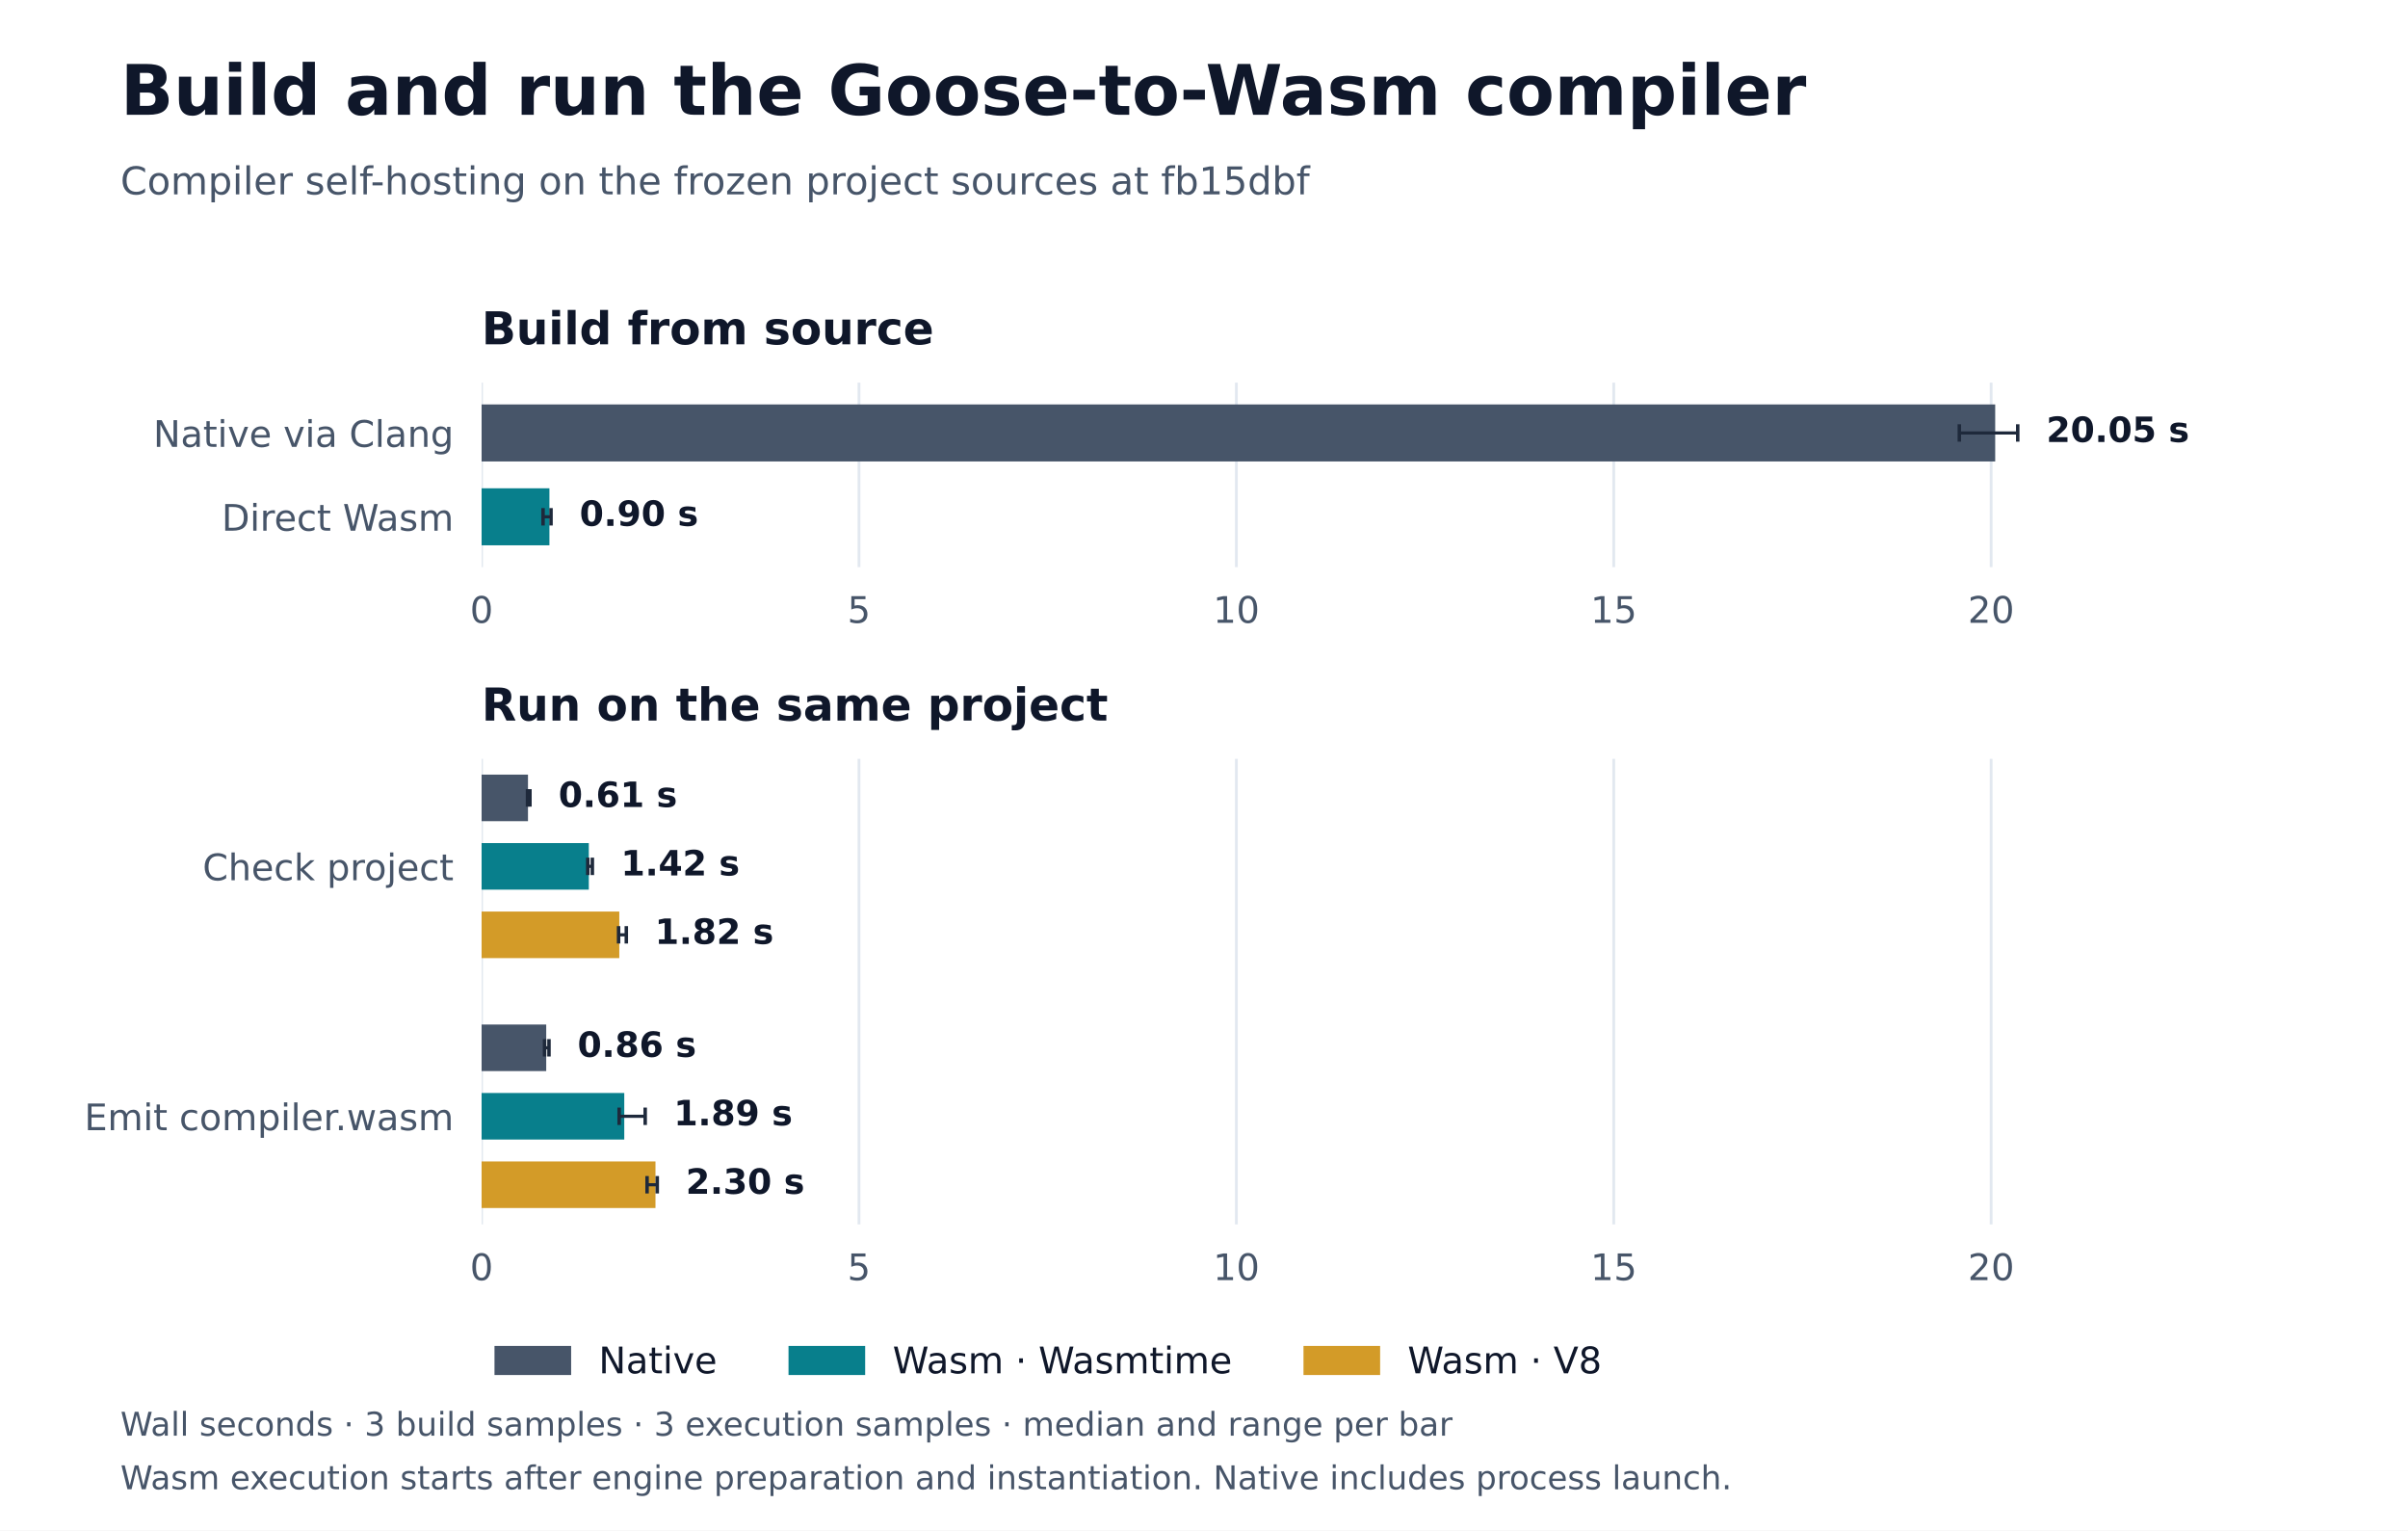
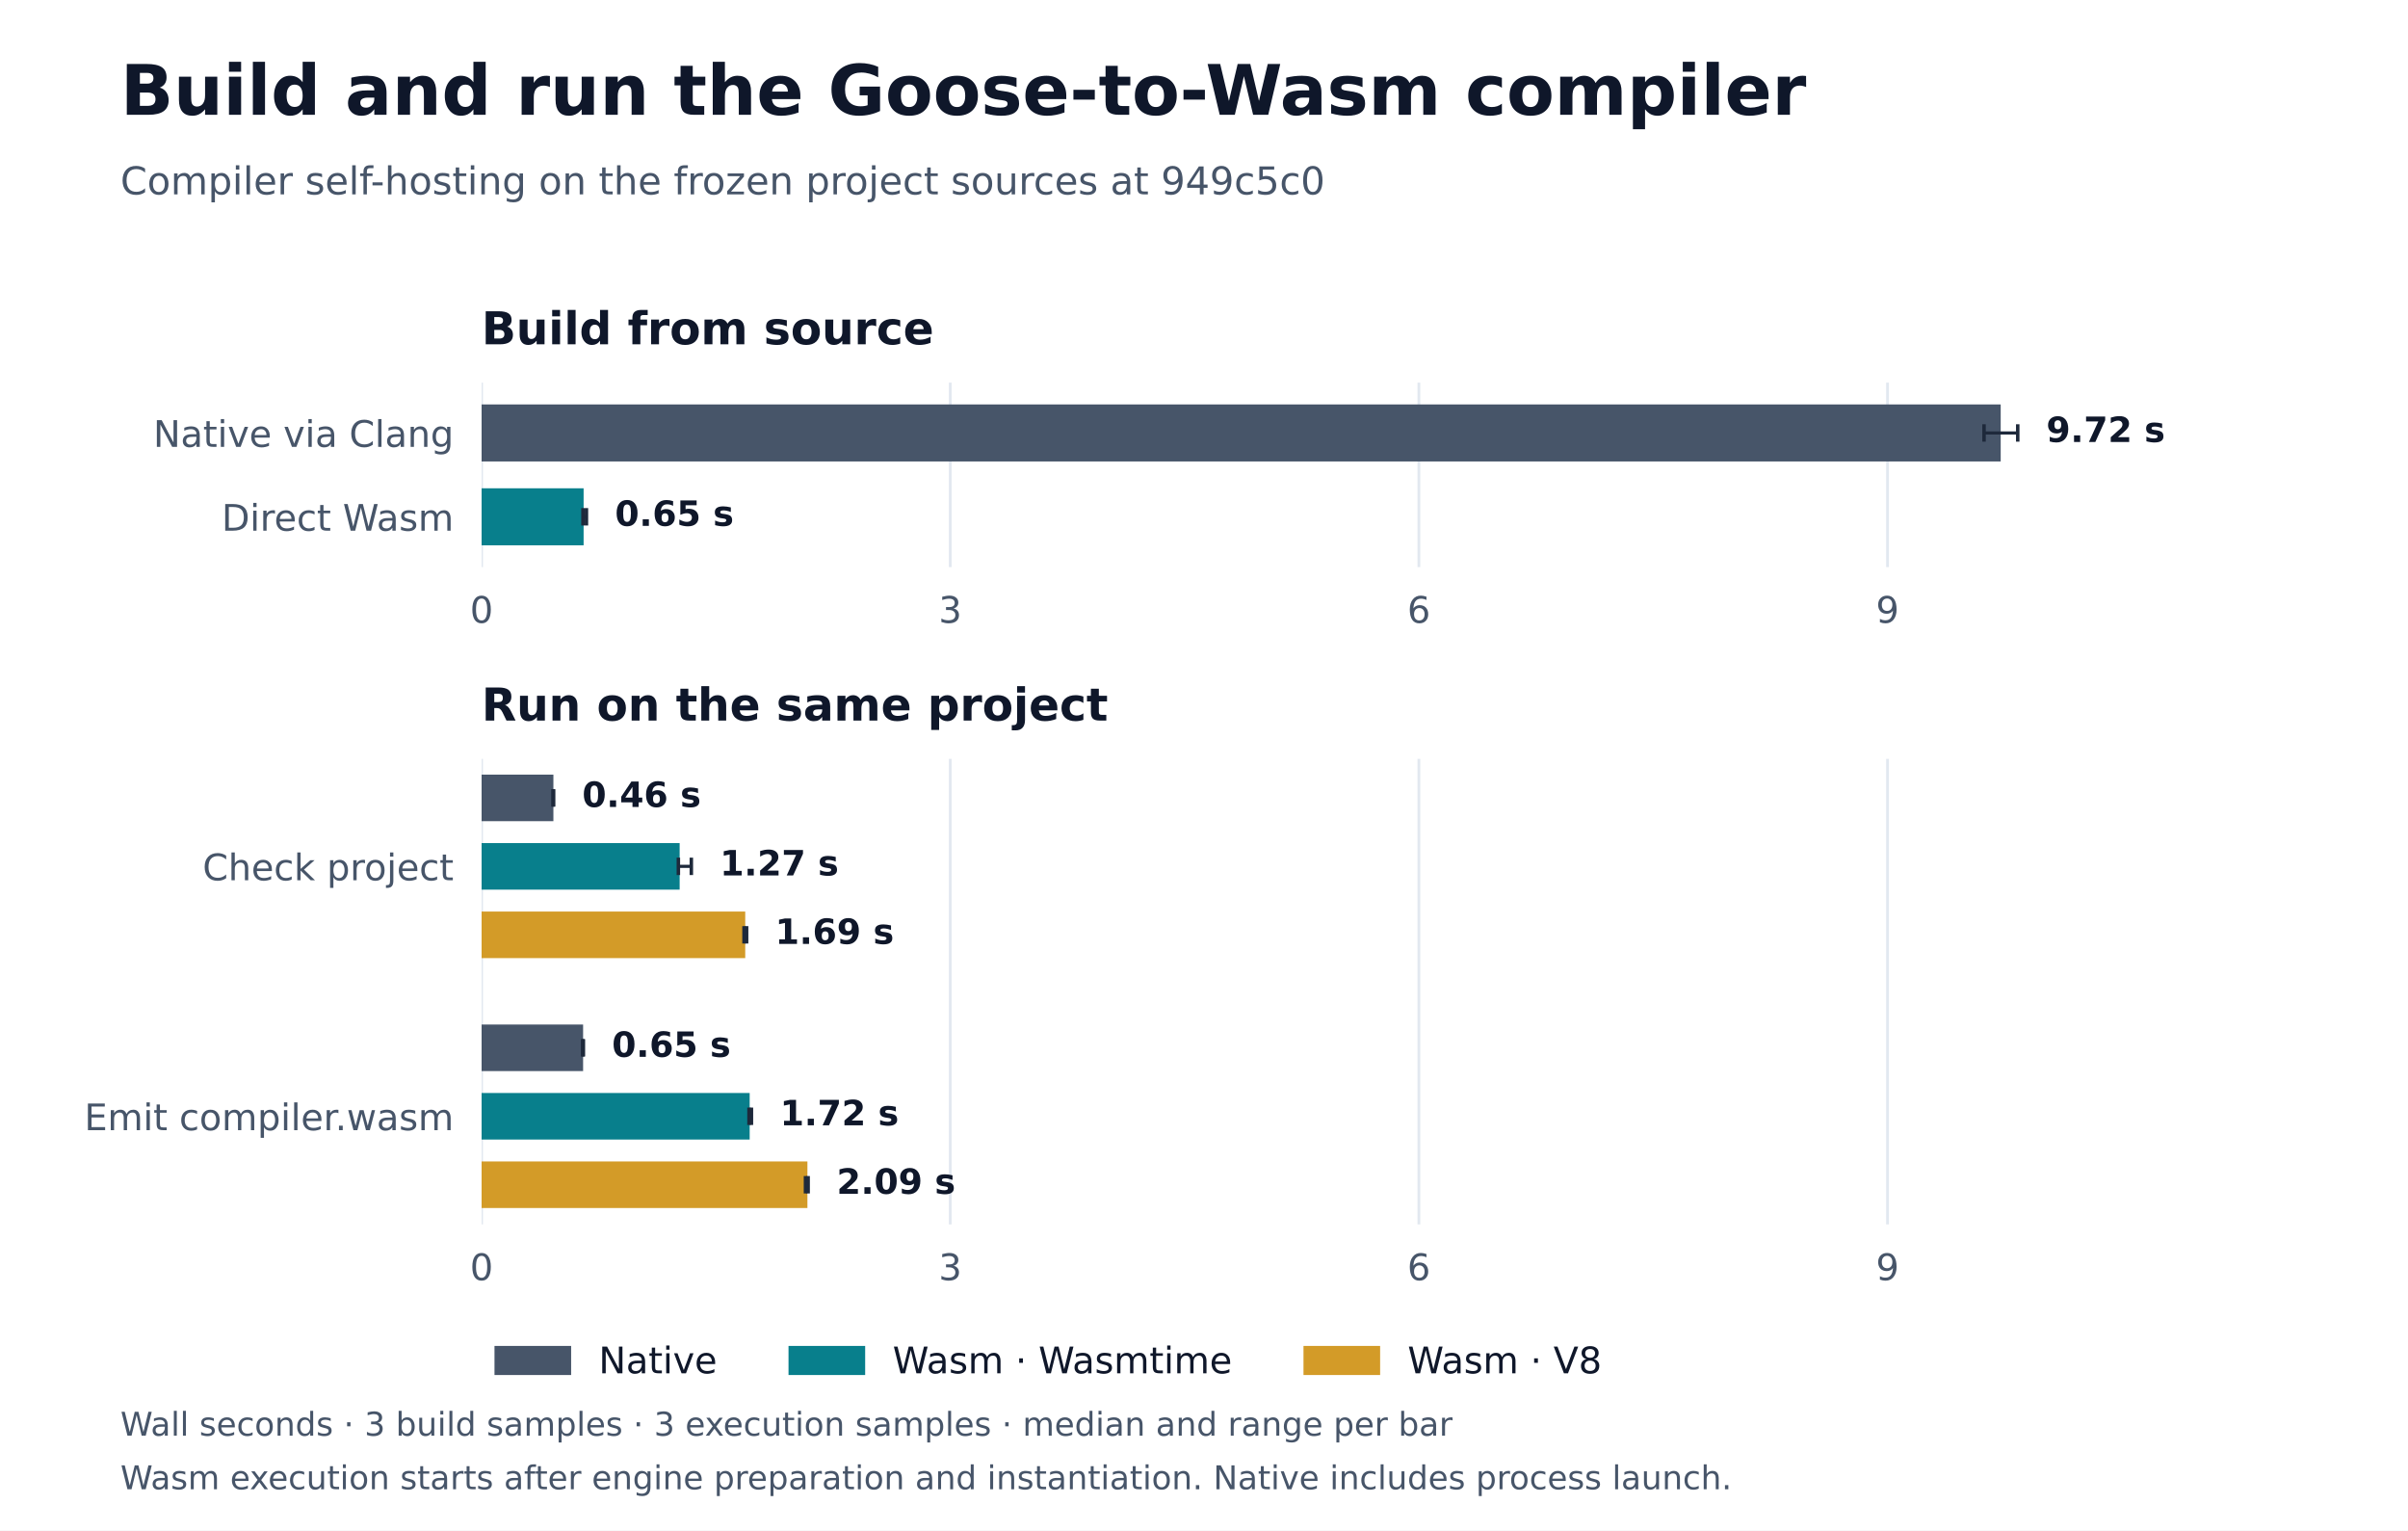
<svg xmlns="http://www.w3.org/2000/svg" xmlns:xlink="http://www.w3.org/1999/xlink" width="691.2pt" height="439.2pt" viewBox="0 0 691.2 439.2" version="1.1">
  <defs>
    <style type="text/css">*{stroke-linejoin: round; stroke-linecap: butt}</style>
  </defs>
  <g id="figure_1">
    <g id="patch_1">
      <path d="M 0 439.2 L 691.2 439.2 L 691.2 0 L 0 0 z " style="fill: #ffffff" />
    </g>
    <g id="axes_1">
      <g id="patch_2">
        <path d="M 138.24 162.735 L 649.728 162.735 L 649.728 109.8 L 138.24 109.8 z " style="fill: #ffffff" />
      </g>
      <g id="matplotlib.axis_1">
        <g id="xtick_1">
          <g id="line2d_1">
            <path d="M 138.24 162.735 L 138.24 109.8 " clip-path="url(#p8ee280f286)" style="fill: none; stroke: #e2e8f0; stroke-width: 0.8; stroke-linecap: square" />
          </g>
          <g id="line2d_2" />
          <g id="text_1">
            <text style="font-size: 10.5px; font-family: 'DejaVu Sans'; text-anchor: middle; fill: #475569" x="138.24" y="178.713" transform="rotate(-0 138.24 178.7125)">0</text>
          </g>
        </g>
        <g id="xtick_2">
          <g id="line2d_3">
-             <path d="M 246.565 162.735 L 246.565 109.8 " clip-path="url(#p8ee280f286)" style="fill: none; stroke: #e2e8f0; stroke-width: 0.8; stroke-linecap: square" />
+             <path d="M 272.761 162.735 L 272.761 109.8 " clip-path="url(#p8ee280f286)" style="fill: none; stroke: #e2e8f0; stroke-width: 0.8; stroke-linecap: square" />
          </g>
          <g id="line2d_4" />
          <g id="text_2">
-             <text style="font-size: 10.5px; font-family: 'DejaVu Sans'; text-anchor: middle; fill: #475569" x="246.565" y="178.713" transform="rotate(-0 246.5648 178.7125)">5</text>
+             <text style="font-size: 10.5px; font-family: 'DejaVu Sans'; text-anchor: middle; fill: #475569" x="272.761" y="178.713" transform="rotate(-0 272.7606 178.7125)">3</text>
          </g>
        </g>
        <g id="xtick_3">
          <g id="line2d_5">
-             <path d="M 354.89 162.735 L 354.89 109.8 " clip-path="url(#p8ee280f286)" style="fill: none; stroke: #e2e8f0; stroke-width: 0.8; stroke-linecap: square" />
+             <path d="M 407.281 162.735 L 407.281 109.8 " clip-path="url(#p8ee280f286)" style="fill: none; stroke: #e2e8f0; stroke-width: 0.8; stroke-linecap: square" />
          </g>
          <g id="line2d_6" />
          <g id="text_3">
-             <text style="font-size: 10.5px; font-family: 'DejaVu Sans'; text-anchor: middle; fill: #475569" x="354.89" y="178.713" transform="rotate(-0 354.8897 178.7125)">10</text>
+             <text style="font-size: 10.5px; font-family: 'DejaVu Sans'; text-anchor: middle; fill: #475569" x="407.281" y="178.713" transform="rotate(-0 407.2813 178.7125)">6</text>
          </g>
        </g>
        <g id="xtick_4">
          <g id="line2d_7">
-             <path d="M 463.215 162.735 L 463.215 109.8 " clip-path="url(#p8ee280f286)" style="fill: none; stroke: #e2e8f0; stroke-width: 0.8; stroke-linecap: square" />
+             <path d="M 541.802 162.735 L 541.802 109.8 " clip-path="url(#p8ee280f286)" style="fill: none; stroke: #e2e8f0; stroke-width: 0.8; stroke-linecap: square" />
          </g>
          <g id="line2d_8" />
          <g id="text_4">
-             <text style="font-size: 10.5px; font-family: 'DejaVu Sans'; text-anchor: middle; fill: #475569" x="463.215" y="178.713" transform="rotate(-0 463.2145 178.7125)">15</text>
-           </g>
-         </g>
-         <g id="xtick_5">
-           <g id="line2d_9">
-             <path d="M 571.539 162.735 L 571.539 109.8 " clip-path="url(#p8ee280f286)" style="fill: none; stroke: #e2e8f0; stroke-width: 0.8; stroke-linecap: square" />
-           </g>
-           <g id="line2d_10" />
-           <g id="text_5">
-             <text style="font-size: 10.5px; font-family: 'DejaVu Sans'; text-anchor: middle; fill: #475569" x="571.539" y="178.713" transform="rotate(-0 571.5394 178.7125)">20</text>
+             <text style="font-size: 10.5px; font-family: 'DejaVu Sans'; text-anchor: middle; fill: #475569" x="541.802" y="178.713" transform="rotate(-0 541.8019 178.7125)">9</text>
          </g>
        </g>
      </g>
      <g id="matplotlib.axis_2">
        <g id="ytick_1">
-           <g id="line2d_11" />
+           <g id="line2d_9" />
+           <g id="text_5">
+             <text style="font-size: 10.5px; font-family: 'DejaVu Sans'; text-anchor: end; fill: #475569" x="130.24" y="128.226" transform="rotate(-0 130.24 128.226)">Native via Clang</text>
+           </g>
+         </g>
+         <g id="ytick_2">
+           <g id="line2d_10" />
          <g id="text_6">
-             <text style="font-size: 10.5px; font-family: 'DejaVu Sans'; text-anchor: end; fill: #475569" x="130.24" y="128.226" transform="rotate(-0 130.24 128.226)">Native via Clang</text>
-           </g>
-         </g>
-         <g id="ytick_2">
-           <g id="line2d_12" />
-           <g id="text_7">
            <text style="font-size: 10.5px; font-family: 'DejaVu Sans'; text-anchor: end; fill: #475569" x="130.24" y="152.287" transform="rotate(-0 130.24 152.2874)">Direct Wasm</text>
          </g>
        </g>
      </g>
      <g id="patch_3">
-         <path d="M 138.24 116.056 L 572.708 116.056 L 572.708 132.418 L 138.24 132.418 z " clip-path="url(#p8ee280f286)" style="fill: #475569" />
+         <path d="M 138.24 116.056 L 574.286 116.056 L 574.286 132.418 L 138.24 132.418 z " clip-path="url(#p8ee280f286)" style="fill: #475569" />
      </g>
      <g id="patch_4">
-         <path d="M 138.24 140.117 L 157.709 140.117 L 157.709 156.479 L 138.24 156.479 z " clip-path="url(#p8ee280f286)" style="fill: #087f8c" />
+         <path d="M 138.24 140.117 L 167.521 140.117 L 167.521 156.479 L 138.24 156.479 z " clip-path="url(#p8ee280f286)" style="fill: #087f8c" />
      </g>
      <g id="LineCollection_1">
-         <path d="M 562.411 124.237 L 579.178 124.237 " clip-path="url(#p8ee280f286)" style="fill: none; stroke: #1e293b; stroke-width: 0.9" />
-       </g>
-       <g id="line2d_13">
+         <path d="M 569.503 124.237 L 579.178 124.237 " clip-path="url(#p8ee280f286)" style="fill: none; stroke: #1e293b; stroke-width: 0.9" />
+       </g>
+       <g id="line2d_11">
        <defs>
          <path id="m0acf684bec" d="M 0 2.5 L 0 -2.5 " style="stroke: #1e293b" />
        </defs>
        <g clip-path="url(#p8ee280f286)">
-           <use xlink:href="#m0acf684bec" x="562.411" y="124.237" style="fill: #1f77b4; stroke: #1e293b" />
+           <use xlink:href="#m0acf684bec" x="569.503" y="124.237" style="fill: #1f77b4; stroke: #1e293b" />
+         </g>
+       </g>
+       <g id="line2d_12">
+         <g clip-path="url(#p8ee280f286)">
+           <use xlink:href="#m0acf684bec" x="579.178" y="124.237" style="fill: #1f77b4; stroke: #1e293b" />
+         </g>
+       </g>
+       <g id="LineCollection_2">
+         <path d="M 167.337 148.298 L 168.331 148.298 " clip-path="url(#p8ee280f286)" style="fill: none; stroke: #1e293b; stroke-width: 0.9" />
+       </g>
+       <g id="line2d_13">
+         <g clip-path="url(#p8ee280f286)">
+           <use xlink:href="#m0acf684bec" x="167.337" y="148.298" style="fill: #1f77b4; stroke: #1e293b" />
        </g>
      </g>
      <g id="line2d_14">
        <g clip-path="url(#p8ee280f286)">
-           <use xlink:href="#m0acf684bec" x="579.178" y="124.237" style="fill: #1f77b4; stroke: #1e293b" />
-         </g>
-       </g>
-       <g id="LineCollection_2">
-         <path d="M 155.88 148.298 L 158.166 148.298 " clip-path="url(#p8ee280f286)" style="fill: none; stroke: #1e293b; stroke-width: 0.9" />
-       </g>
-       <g id="line2d_15">
-         <g clip-path="url(#p8ee280f286)">
-           <use xlink:href="#m0acf684bec" x="155.88" y="148.298" style="fill: #1f77b4; stroke: #1e293b" />
-         </g>
-       </g>
-       <g id="line2d_16">
-         <g clip-path="url(#p8ee280f286)">
-           <use xlink:href="#m0acf684bec" x="158.166" y="148.298" style="fill: #1f77b4; stroke: #1e293b" />
-         </g>
+           <use xlink:href="#m0acf684bec" x="168.331" y="148.298" style="fill: #1f77b4; stroke: #1e293b" />
+         </g>
+       </g>
+       <g id="text_7">
+         <text style="font-weight: 700; font-size: 10px; font-family: 'DejaVu Sans'; text-anchor: start; fill: #0f172a" x="587.362" y="126.834" transform="rotate(-0 587.3617 126.8345)">9.72 s</text>
      </g>
      <g id="text_8">
-         <text style="font-weight: 700; font-size: 10px; font-family: 'DejaVu Sans'; text-anchor: start; fill: #0f172a" x="587.362" y="126.834" transform="rotate(-0 587.3617 126.8345)">20.05 s</text>
+         <text style="font-weight: 700; font-size: 10px; font-family: 'DejaVu Sans'; text-anchor: start; fill: #0f172a" x="176.515" y="150.896" transform="rotate(-0 176.5149 150.8958)">0.65 s</text>
      </g>
      <g id="text_9">
-         <text style="font-weight: 700; font-size: 10px; font-family: 'DejaVu Sans'; text-anchor: start; fill: #0f172a" x="166.35" y="150.896" transform="rotate(-0 166.3496 150.8958)">0.90 s</text>
-       </g>
-       <g id="text_10">
        <text style="font-weight: 700; font-size: 13px; font-family: 'DejaVu Sans'; text-anchor: start; fill: #0f172a" x="138.24" y="98.8" transform="rotate(-0 138.24 98.8)">Build from source</text>
      </g>
    </g>
    <g id="axes_2">
      <g id="patch_5">
        <path d="M 138.24 351.36 L 649.728 351.36 L 649.728 217.762 L 138.24 217.762 z " style="fill: #ffffff" />
      </g>
      <g id="matplotlib.axis_3">
+         <g id="xtick_5">
+           <g id="line2d_15">
+             <path d="M 138.24 351.36 L 138.24 217.762 " clip-path="url(#p224face17b)" style="fill: none; stroke: #e2e8f0; stroke-width: 0.8; stroke-linecap: square" />
+           </g>
+           <g id="line2d_16" />
+           <g id="text_10">
+             <text style="font-size: 10.5px; font-family: 'DejaVu Sans'; text-anchor: middle; fill: #475569" x="138.24" y="367.338" transform="rotate(-0 138.24 367.3375)">0</text>
+           </g>
+         </g>
        <g id="xtick_6">
          <g id="line2d_17">
-             <path d="M 138.24 351.36 L 138.24 217.762 " clip-path="url(#p224face17b)" style="fill: none; stroke: #e2e8f0; stroke-width: 0.8; stroke-linecap: square" />
+             <path d="M 272.761 351.36 L 272.761 217.762 " clip-path="url(#p224face17b)" style="fill: none; stroke: #e2e8f0; stroke-width: 0.8; stroke-linecap: square" />
          </g>
          <g id="line2d_18" />
          <g id="text_11">
-             <text style="font-size: 10.5px; font-family: 'DejaVu Sans'; text-anchor: middle; fill: #475569" x="138.24" y="367.338" transform="rotate(-0 138.24 367.3375)">0</text>
+             <text style="font-size: 10.5px; font-family: 'DejaVu Sans'; text-anchor: middle; fill: #475569" x="272.761" y="367.338" transform="rotate(-0 272.7606 367.3375)">3</text>
          </g>
        </g>
        <g id="xtick_7">
          <g id="line2d_19">
-             <path d="M 246.565 351.36 L 246.565 217.762 " clip-path="url(#p224face17b)" style="fill: none; stroke: #e2e8f0; stroke-width: 0.8; stroke-linecap: square" />
+             <path d="M 407.281 351.36 L 407.281 217.762 " clip-path="url(#p224face17b)" style="fill: none; stroke: #e2e8f0; stroke-width: 0.8; stroke-linecap: square" />
          </g>
          <g id="line2d_20" />
          <g id="text_12">
-             <text style="font-size: 10.5px; font-family: 'DejaVu Sans'; text-anchor: middle; fill: #475569" x="246.565" y="367.338" transform="rotate(-0 246.5648 367.3375)">5</text>
+             <text style="font-size: 10.5px; font-family: 'DejaVu Sans'; text-anchor: middle; fill: #475569" x="407.281" y="367.338" transform="rotate(-0 407.2813 367.3375)">6</text>
          </g>
        </g>
        <g id="xtick_8">
          <g id="line2d_21">
-             <path d="M 354.89 351.36 L 354.89 217.762 " clip-path="url(#p224face17b)" style="fill: none; stroke: #e2e8f0; stroke-width: 0.8; stroke-linecap: square" />
+             <path d="M 541.802 351.36 L 541.802 217.762 " clip-path="url(#p224face17b)" style="fill: none; stroke: #e2e8f0; stroke-width: 0.8; stroke-linecap: square" />
          </g>
          <g id="line2d_22" />
          <g id="text_13">
-             <text style="font-size: 10.5px; font-family: 'DejaVu Sans'; text-anchor: middle; fill: #475569" x="354.89" y="367.338" transform="rotate(-0 354.8897 367.3375)">10</text>
-           </g>
-         </g>
-         <g id="xtick_9">
-           <g id="line2d_23">
-             <path d="M 463.215 351.36 L 463.215 217.762 " clip-path="url(#p224face17b)" style="fill: none; stroke: #e2e8f0; stroke-width: 0.8; stroke-linecap: square" />
-           </g>
-           <g id="line2d_24" />
-           <g id="text_14">
-             <text style="font-size: 10.5px; font-family: 'DejaVu Sans'; text-anchor: middle; fill: #475569" x="463.215" y="367.338" transform="rotate(-0 463.2145 367.3375)">15</text>
-           </g>
-         </g>
-         <g id="xtick_10">
-           <g id="line2d_25">
-             <path d="M 571.539 351.36 L 571.539 217.762 " clip-path="url(#p224face17b)" style="fill: none; stroke: #e2e8f0; stroke-width: 0.8; stroke-linecap: square" />
-           </g>
-           <g id="line2d_26" />
-           <g id="text_15">
-             <text style="font-size: 10.5px; font-family: 'DejaVu Sans'; text-anchor: middle; fill: #475569" x="571.539" y="367.338" transform="rotate(-0 571.5394 367.3375)">20</text>
+             <text style="font-size: 10.5px; font-family: 'DejaVu Sans'; text-anchor: middle; fill: #475569" x="541.802" y="367.338" transform="rotate(-0 541.8019 367.3375)">9</text>
          </g>
        </g>
      </g>
      <g id="matplotlib.axis_4">
        <g id="ytick_3">
-           <g id="line2d_27" />
-           <g id="text_16">
+           <g id="line2d_23" />
+           <g id="text_14">
            <text style="font-size: 10.5px; font-family: 'DejaVu Sans'; text-anchor: end; fill: #475569" x="130.24" y="252.597" transform="rotate(-0 130.24 252.5967)">Check project</text>
          </g>
        </g>
        <g id="ytick_4">
-           <g id="line2d_28" />
-           <g id="text_17">
+           <g id="line2d_24" />
+           <g id="text_15">
            <text style="font-size: 10.5px; font-family: 'DejaVu Sans'; text-anchor: end; fill: #475569" x="130.24" y="324.307" transform="rotate(-0 130.24 324.3073)">Emit compiler.wasm</text>
          </g>
        </g>
      </g>
      <g id="patch_6">
-         <path d="M 138.24 222.281 L 151.554 222.281 L 151.554 235.641 L 138.24 235.641 z " clip-path="url(#p224face17b)" style="fill: #475569" />
+         <path d="M 138.24 222.281 L 158.847 222.281 L 158.847 235.641 L 138.24 235.641 z " clip-path="url(#p224face17b)" style="fill: #475569" />
      </g>
      <g id="patch_7">
-         <path d="M 138.24 241.928 L 169.016 241.928 L 169.016 255.287 L 138.24 255.287 z " clip-path="url(#p224face17b)" style="fill: #087f8c" />
+         <path d="M 138.24 241.928 L 195.088 241.928 L 195.088 255.287 L 138.24 255.287 z " clip-path="url(#p224face17b)" style="fill: #087f8c" />
      </g>
      <g id="patch_8">
-         <path d="M 138.24 261.574 L 177.765 261.574 L 177.765 274.934 L 138.24 274.934 z " clip-path="url(#p224face17b)" style="fill: #d39b28" />
+         <path d="M 138.24 261.574 L 213.914 261.574 L 213.914 274.934 L 138.24 274.934 z " clip-path="url(#p224face17b)" style="fill: #d39b28" />
      </g>
      <g id="patch_9">
-         <path d="M 138.24 293.992 L 156.789 293.992 L 156.789 307.351 L 138.24 307.351 z " clip-path="url(#p224face17b)" style="fill: #475569" />
+         <path d="M 138.24 293.992 L 167.376 293.992 L 167.376 307.351 L 138.24 307.351 z " clip-path="url(#p224face17b)" style="fill: #475569" />
      </g>
      <g id="patch_10">
-         <path d="M 138.24 313.638 L 179.191 313.638 L 179.191 326.998 L 138.24 326.998 z " clip-path="url(#p224face17b)" style="fill: #087f8c" />
+         <path d="M 138.24 313.638 L 215.19 313.638 L 215.19 326.998 L 138.24 326.998 z " clip-path="url(#p224face17b)" style="fill: #087f8c" />
      </g>
      <g id="patch_11">
-         <path d="M 138.24 333.285 L 188.149 333.285 L 188.149 346.645 L 138.24 346.645 z " clip-path="url(#p224face17b)" style="fill: #d39b28" />
+         <path d="M 138.24 333.285 L 231.765 333.285 L 231.765 346.645 L 138.24 346.645 z " clip-path="url(#p224face17b)" style="fill: #d39b28" />
      </g>
      <g id="LineCollection_3">
-         <path d="M 151.421 228.961 L 152.116 228.961 " clip-path="url(#p224face17b)" style="fill: none; stroke: #1e293b; stroke-width: 0.9" />
+         <path d="M 158.714 228.961 L 158.919 228.961 " clip-path="url(#p224face17b)" style="fill: none; stroke: #1e293b; stroke-width: 0.9" />
+       </g>
+       <g id="line2d_25">
+         <g clip-path="url(#p224face17b)">
+           <use xlink:href="#m0acf684bec" x="158.714" y="228.961" style="fill: #1f77b4; stroke: #1e293b" />
+         </g>
+       </g>
+       <g id="line2d_26">
+         <g clip-path="url(#p224face17b)">
+           <use xlink:href="#m0acf684bec" x="158.919" y="228.961" style="fill: #1f77b4; stroke: #1e293b" />
+         </g>
+       </g>
+       <g id="LineCollection_4">
+         <path d="M 194.721 248.608 L 198.443 248.608 " clip-path="url(#p224face17b)" style="fill: none; stroke: #1e293b; stroke-width: 0.9" />
+       </g>
+       <g id="line2d_27">
+         <g clip-path="url(#p224face17b)">
+           <use xlink:href="#m0acf684bec" x="194.721" y="248.608" style="fill: #1f77b4; stroke: #1e293b" />
+         </g>
+       </g>
+       <g id="line2d_28">
+         <g clip-path="url(#p224face17b)">
+           <use xlink:href="#m0acf684bec" x="198.443" y="248.608" style="fill: #1f77b4; stroke: #1e293b" />
+         </g>
+       </g>
+       <g id="LineCollection_5">
+         <path d="M 213.566 268.254 L 214.312 268.254 " clip-path="url(#p224face17b)" style="fill: none; stroke: #1e293b; stroke-width: 0.9" />
      </g>
      <g id="line2d_29">
        <g clip-path="url(#p224face17b)">
-           <use xlink:href="#m0acf684bec" x="151.421" y="228.961" style="fill: #1f77b4; stroke: #1e293b" />
+           <use xlink:href="#m0acf684bec" x="213.566" y="268.254" style="fill: #1f77b4; stroke: #1e293b" />
        </g>
      </g>
      <g id="line2d_30">
        <g clip-path="url(#p224face17b)">
-           <use xlink:href="#m0acf684bec" x="152.116" y="228.961" style="fill: #1f77b4; stroke: #1e293b" />
-         </g>
-       </g>
-       <g id="LineCollection_4">
-         <path d="M 168.71 248.608 L 170.03 248.608 " clip-path="url(#p224face17b)" style="fill: none; stroke: #1e293b; stroke-width: 0.9" />
+           <use xlink:href="#m0acf684bec" x="214.312" y="268.254" style="fill: #1f77b4; stroke: #1e293b" />
+         </g>
+       </g>
+       <g id="LineCollection_6">
+         <path d="M 167.238 300.671 L 167.458 300.671 " clip-path="url(#p224face17b)" style="fill: none; stroke: #1e293b; stroke-width: 0.9" />
      </g>
      <g id="line2d_31">
        <g clip-path="url(#p224face17b)">
-           <use xlink:href="#m0acf684bec" x="168.71" y="248.608" style="fill: #1f77b4; stroke: #1e293b" />
+           <use xlink:href="#m0acf684bec" x="167.238" y="300.671" style="fill: #1f77b4; stroke: #1e293b" />
        </g>
      </g>
      <g id="line2d_32">
        <g clip-path="url(#p224face17b)">
-           <use xlink:href="#m0acf684bec" x="170.03" y="248.608" style="fill: #1f77b4; stroke: #1e293b" />
-         </g>
-       </g>
-       <g id="LineCollection_5">
-         <path d="M 177.558 268.254 L 179.779 268.254 " clip-path="url(#p224face17b)" style="fill: none; stroke: #1e293b; stroke-width: 0.9" />
+           <use xlink:href="#m0acf684bec" x="167.458" y="300.671" style="fill: #1f77b4; stroke: #1e293b" />
+         </g>
+       </g>
+       <g id="LineCollection_7">
+         <path d="M 214.995 320.318 L 215.697 320.318 " clip-path="url(#p224face17b)" style="fill: none; stroke: #1e293b; stroke-width: 0.9" />
      </g>
      <g id="line2d_33">
        <g clip-path="url(#p224face17b)">
-           <use xlink:href="#m0acf684bec" x="177.558" y="268.254" style="fill: #1f77b4; stroke: #1e293b" />
+           <use xlink:href="#m0acf684bec" x="214.995" y="320.318" style="fill: #1f77b4; stroke: #1e293b" />
        </g>
      </g>
      <g id="line2d_34">
        <g clip-path="url(#p224face17b)">
-           <use xlink:href="#m0acf684bec" x="179.779" y="268.254" style="fill: #1f77b4; stroke: #1e293b" />
-         </g>
-       </g>
-       <g id="LineCollection_6">
-         <path d="M 156.311 300.671 L 157.583 300.671 " clip-path="url(#p224face17b)" style="fill: none; stroke: #1e293b; stroke-width: 0.9" />
+           <use xlink:href="#m0acf684bec" x="215.697" y="320.318" style="fill: #1f77b4; stroke: #1e293b" />
+         </g>
+       </g>
+       <g id="LineCollection_8">
+         <path d="M 231.209 339.965 L 231.97 339.965 " clip-path="url(#p224face17b)" style="fill: none; stroke: #1e293b; stroke-width: 0.9" />
      </g>
      <g id="line2d_35">
        <g clip-path="url(#p224face17b)">
-           <use xlink:href="#m0acf684bec" x="156.311" y="300.671" style="fill: #1f77b4; stroke: #1e293b" />
+           <use xlink:href="#m0acf684bec" x="231.209" y="339.965" style="fill: #1f77b4; stroke: #1e293b" />
        </g>
      </g>
      <g id="line2d_36">
        <g clip-path="url(#p224face17b)">
-           <use xlink:href="#m0acf684bec" x="157.583" y="300.671" style="fill: #1f77b4; stroke: #1e293b" />
-         </g>
-       </g>
-       <g id="LineCollection_7">
-         <path d="M 177.723 320.318 L 185.2 320.318 " clip-path="url(#p224face17b)" style="fill: none; stroke: #1e293b; stroke-width: 0.9" />
-       </g>
-       <g id="line2d_37">
-         <g clip-path="url(#p224face17b)">
-           <use xlink:href="#m0acf684bec" x="177.723" y="320.318" style="fill: #1f77b4; stroke: #1e293b" />
-         </g>
-       </g>
-       <g id="line2d_38">
-         <g clip-path="url(#p224face17b)">
-           <use xlink:href="#m0acf684bec" x="185.2" y="320.318" style="fill: #1f77b4; stroke: #1e293b" />
-         </g>
-       </g>
-       <g id="LineCollection_8">
-         <path d="M 185.736 339.965 L 188.66 339.965 " clip-path="url(#p224face17b)" style="fill: none; stroke: #1e293b; stroke-width: 0.9" />
-       </g>
-       <g id="line2d_39">
-         <g clip-path="url(#p224face17b)">
-           <use xlink:href="#m0acf684bec" x="185.736" y="339.965" style="fill: #1f77b4; stroke: #1e293b" />
-         </g>
-       </g>
-       <g id="line2d_40">
-         <g clip-path="url(#p224face17b)">
-           <use xlink:href="#m0acf684bec" x="188.66" y="339.965" style="fill: #1f77b4; stroke: #1e293b" />
-         </g>
+           <use xlink:href="#m0acf684bec" x="231.97" y="339.965" style="fill: #1f77b4; stroke: #1e293b" />
+         </g>
+       </g>
+       <g id="text_16">
+         <text style="font-weight: 700; font-size: 10px; font-family: 'DejaVu Sans'; text-anchor: start; fill: #0f172a" x="167.103" y="231.558" transform="rotate(-0 167.1029 231.5585)">0.46 s</text>
+       </g>
+       <g id="text_17">
+         <text style="font-weight: 700; font-size: 10px; font-family: 'DejaVu Sans'; text-anchor: start; fill: #0f172a" x="206.626" y="251.205" transform="rotate(-0 206.6263 251.2052)">1.27 s</text>
      </g>
      <g id="text_18">
-         <text style="font-weight: 700; font-size: 10px; font-family: 'DejaVu Sans'; text-anchor: start; fill: #0f172a" x="160.3" y="231.558" transform="rotate(-0 160.3003 231.5585)">0.61 s</text>
+         <text style="font-weight: 700; font-size: 10px; font-family: 'DejaVu Sans'; text-anchor: start; fill: #0f172a" x="222.496" y="270.852" transform="rotate(-0 222.4957 270.8519)">1.69 s</text>
      </g>
      <g id="text_19">
-         <text style="font-weight: 700; font-size: 10px; font-family: 'DejaVu Sans'; text-anchor: start; fill: #0f172a" x="178.214" y="251.205" transform="rotate(-0 178.2139 251.2052)">1.42 s</text>
+         <text style="font-weight: 700; font-size: 10px; font-family: 'DejaVu Sans'; text-anchor: start; fill: #0f172a" x="175.642" y="303.269" transform="rotate(-0 175.6418 303.2691)">0.65 s</text>
      </g>
      <g id="text_20">
-         <text style="font-weight: 700; font-size: 10px; font-family: 'DejaVu Sans'; text-anchor: start; fill: #0f172a" x="187.963" y="270.852" transform="rotate(-0 187.9627 270.8519)">1.82 s</text>
+         <text style="font-weight: 700; font-size: 10px; font-family: 'DejaVu Sans'; text-anchor: start; fill: #0f172a" x="223.881" y="322.916" transform="rotate(-0 223.8807 322.9158)">1.72 s</text>
      </g>
      <g id="text_21">
-         <text style="font-weight: 700; font-size: 10px; font-family: 'DejaVu Sans'; text-anchor: start; fill: #0f172a" x="165.766" y="303.269" transform="rotate(-0 165.7664 303.2691)">0.86 s</text>
+         <text style="font-weight: 700; font-size: 10px; font-family: 'DejaVu Sans'; text-anchor: start; fill: #0f172a" x="240.154" y="342.563" transform="rotate(-0 240.154 342.5625)">2.09 s</text>
      </g>
      <g id="text_22">
-         <text style="font-weight: 700; font-size: 10px; font-family: 'DejaVu Sans'; text-anchor: start; fill: #0f172a" x="193.384" y="322.916" transform="rotate(-0 193.3838 322.9158)">1.89 s</text>
-       </g>
-       <g id="text_23">
-         <text style="font-weight: 700; font-size: 10px; font-family: 'DejaVu Sans'; text-anchor: start; fill: #0f172a" x="196.844" y="342.563" transform="rotate(-0 196.8437 342.5625)">2.30 s</text>
-       </g>
-       <g id="text_24">
        <text style="font-weight: 700; font-size: 13px; font-family: 'DejaVu Sans'; text-anchor: start; fill: #0f172a" x="138.24" y="206.762" transform="rotate(-0 138.24 206.7622)">Run on the same project</text>
      </g>
      <g id="legend_1">
        <g id="patch_12">
          <path d="M 142.44 394.069 L 163.44 394.069 L 163.44 386.719 L 142.44 386.719 z " style="fill: #475569; stroke: #475569; stroke-linejoin: miter" />
        </g>
-         <g id="text_25">
+         <g id="text_23">
          <text style="font-size: 10.5px; font-family: 'DejaVu Sans'; text-anchor: start; fill: #0f172a" x="171.84" y="394.069" transform="rotate(-0 171.84 394.0687)">Native</text>
        </g>
        <g id="patch_13">
          <path d="M 226.839 394.069 L 247.839 394.069 L 247.839 386.719 L 226.839 386.719 z " style="fill: #087f8c; stroke: #087f8c; stroke-linejoin: miter" />
        </g>
-         <g id="text_26">
+         <g id="text_24">
          <text style="font-size: 10.5px; font-family: 'DejaVu Sans'; text-anchor: start; fill: #0f172a" x="256.239" y="394.069" transform="rotate(-0 256.2387 394.0687)">Wasm · Wasmtime</text>
        </g>
        <g id="patch_14">
          <path d="M 374.657 394.069 L 395.657 394.069 L 395.657 386.719 L 374.657 386.719 z " style="fill: #d39b28; stroke: #d39b28; stroke-linejoin: miter" />
        </g>
-         <g id="text_27">
+         <g id="text_25">
          <text style="font-size: 10.5px; font-family: 'DejaVu Sans'; text-anchor: start; fill: #0f172a" x="404.057" y="394.069" transform="rotate(-0 404.0573 394.0687)">Wasm · V8</text>
        </g>
      </g>
    </g>
+     <g id="text_26">
+       <text style="font-weight: 700; font-size: 20px; font-family: 'DejaVu Sans'; text-anchor: start; fill: #0f172a" x="34.56" y="32.94" transform="rotate(-0 34.56 32.94)">Build and run the Goose-to-Wasm compiler</text>
+     </g>
+     <g id="text_27">
+       <text style="font-size: 11px; font-family: 'DejaVu Sans'; text-anchor: start; fill: #475569" x="34.56" y="55.778" transform="rotate(-0 34.56 55.7784)">Compiler self-hosting on the frozen project sources at 949c5c0</text>
+     </g>
    <g id="text_28">
-       <text style="font-weight: 700; font-size: 20px; font-family: 'DejaVu Sans'; text-anchor: start; fill: #0f172a" x="34.56" y="32.94" transform="rotate(-0 34.56 32.94)">Build and run the Goose-to-Wasm compiler</text>
+       <text style="font-size: 9.4px; font-family: 'DejaVu Sans'; text-anchor: start; fill: #475569" x="34.56" y="411.97" transform="rotate(-0 34.56 411.9696)">Wall seconds · 3 build samples · 3 execution samples · median and range per bar</text>
    </g>
    <g id="text_29">
-       <text style="font-size: 11px; font-family: 'DejaVu Sans'; text-anchor: start; fill: #475569" x="34.56" y="55.778" transform="rotate(-0 34.56 55.7784)">Compiler self-hosting on the frozen project sources at fb15dbf</text>
-     </g>
-     <g id="text_30">
-       <text style="font-size: 9.4px; font-family: 'DejaVu Sans'; text-anchor: start; fill: #475569" x="34.56" y="411.97" transform="rotate(-0 34.56 411.9696)">Wall seconds · 3 build samples · 3 execution samples · median and range per bar</text>
-     </g>
-     <g id="text_31">
      <text style="font-size: 9.4px; font-family: 'DejaVu Sans'; text-anchor: start; fill: #475569" x="34.56" y="427.342" transform="rotate(-0 34.56 427.3416)">Wasm execution starts after engine preparation and instantiation. Native includes process launch.</text>
    </g>
  </g>
  <defs>
    <clipPath id="p8ee280f286">
      <rect x="138.24" y="109.8" width="511.488" height="52.935" />
    </clipPath>
    <clipPath id="p224face17b">
      <rect x="138.24" y="217.762" width="511.488" height="133.598" />
    </clipPath>
  </defs>
</svg>
